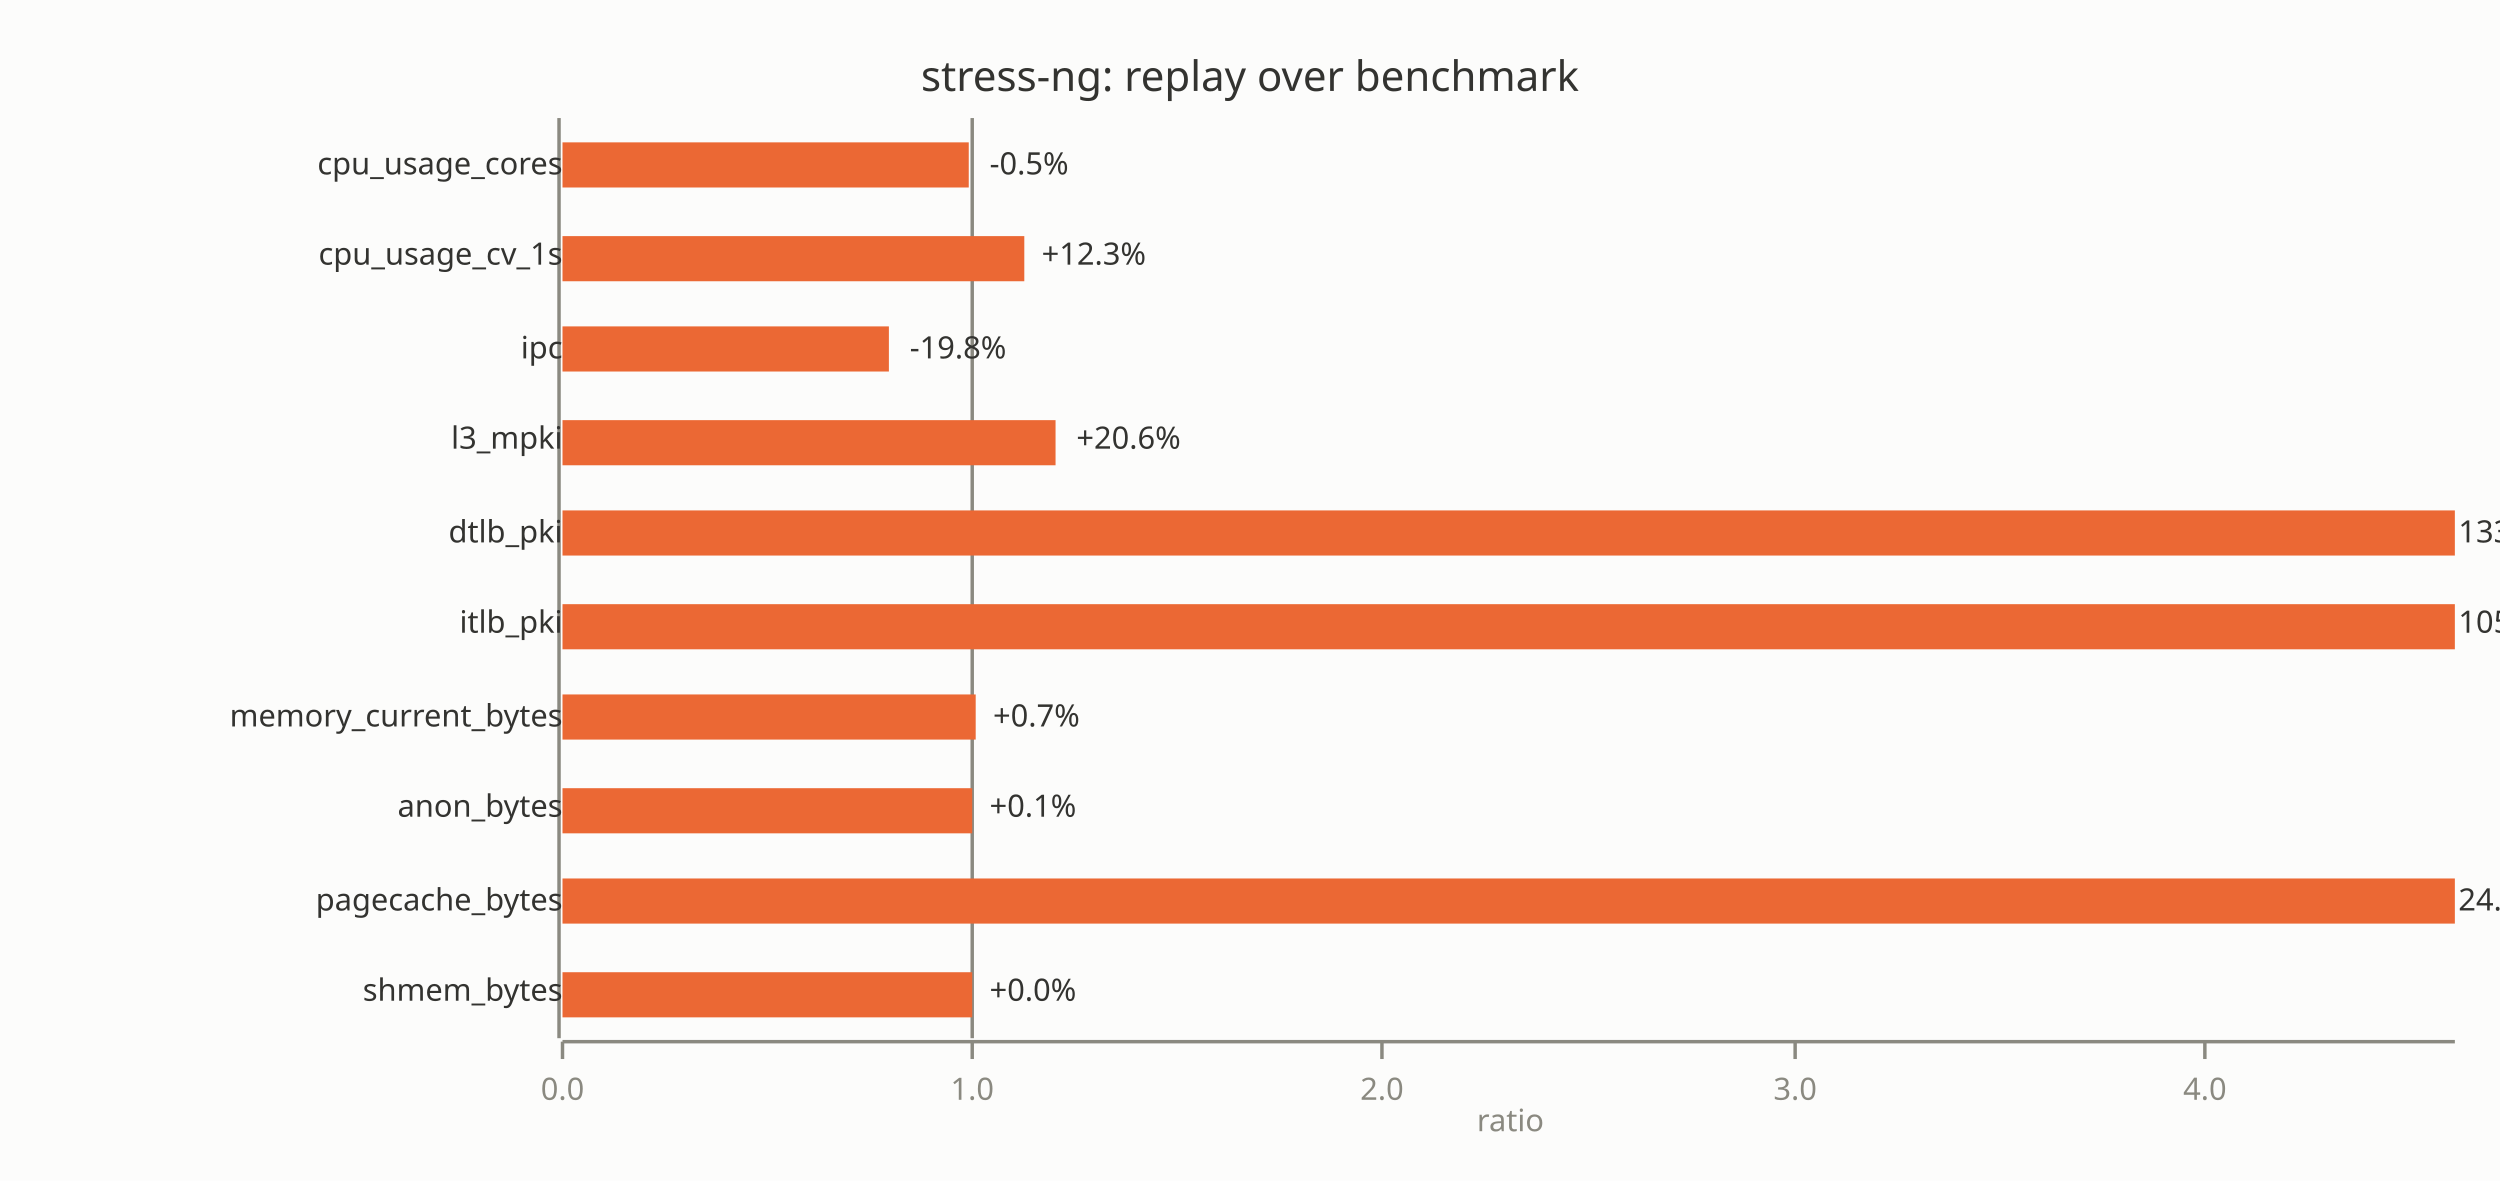
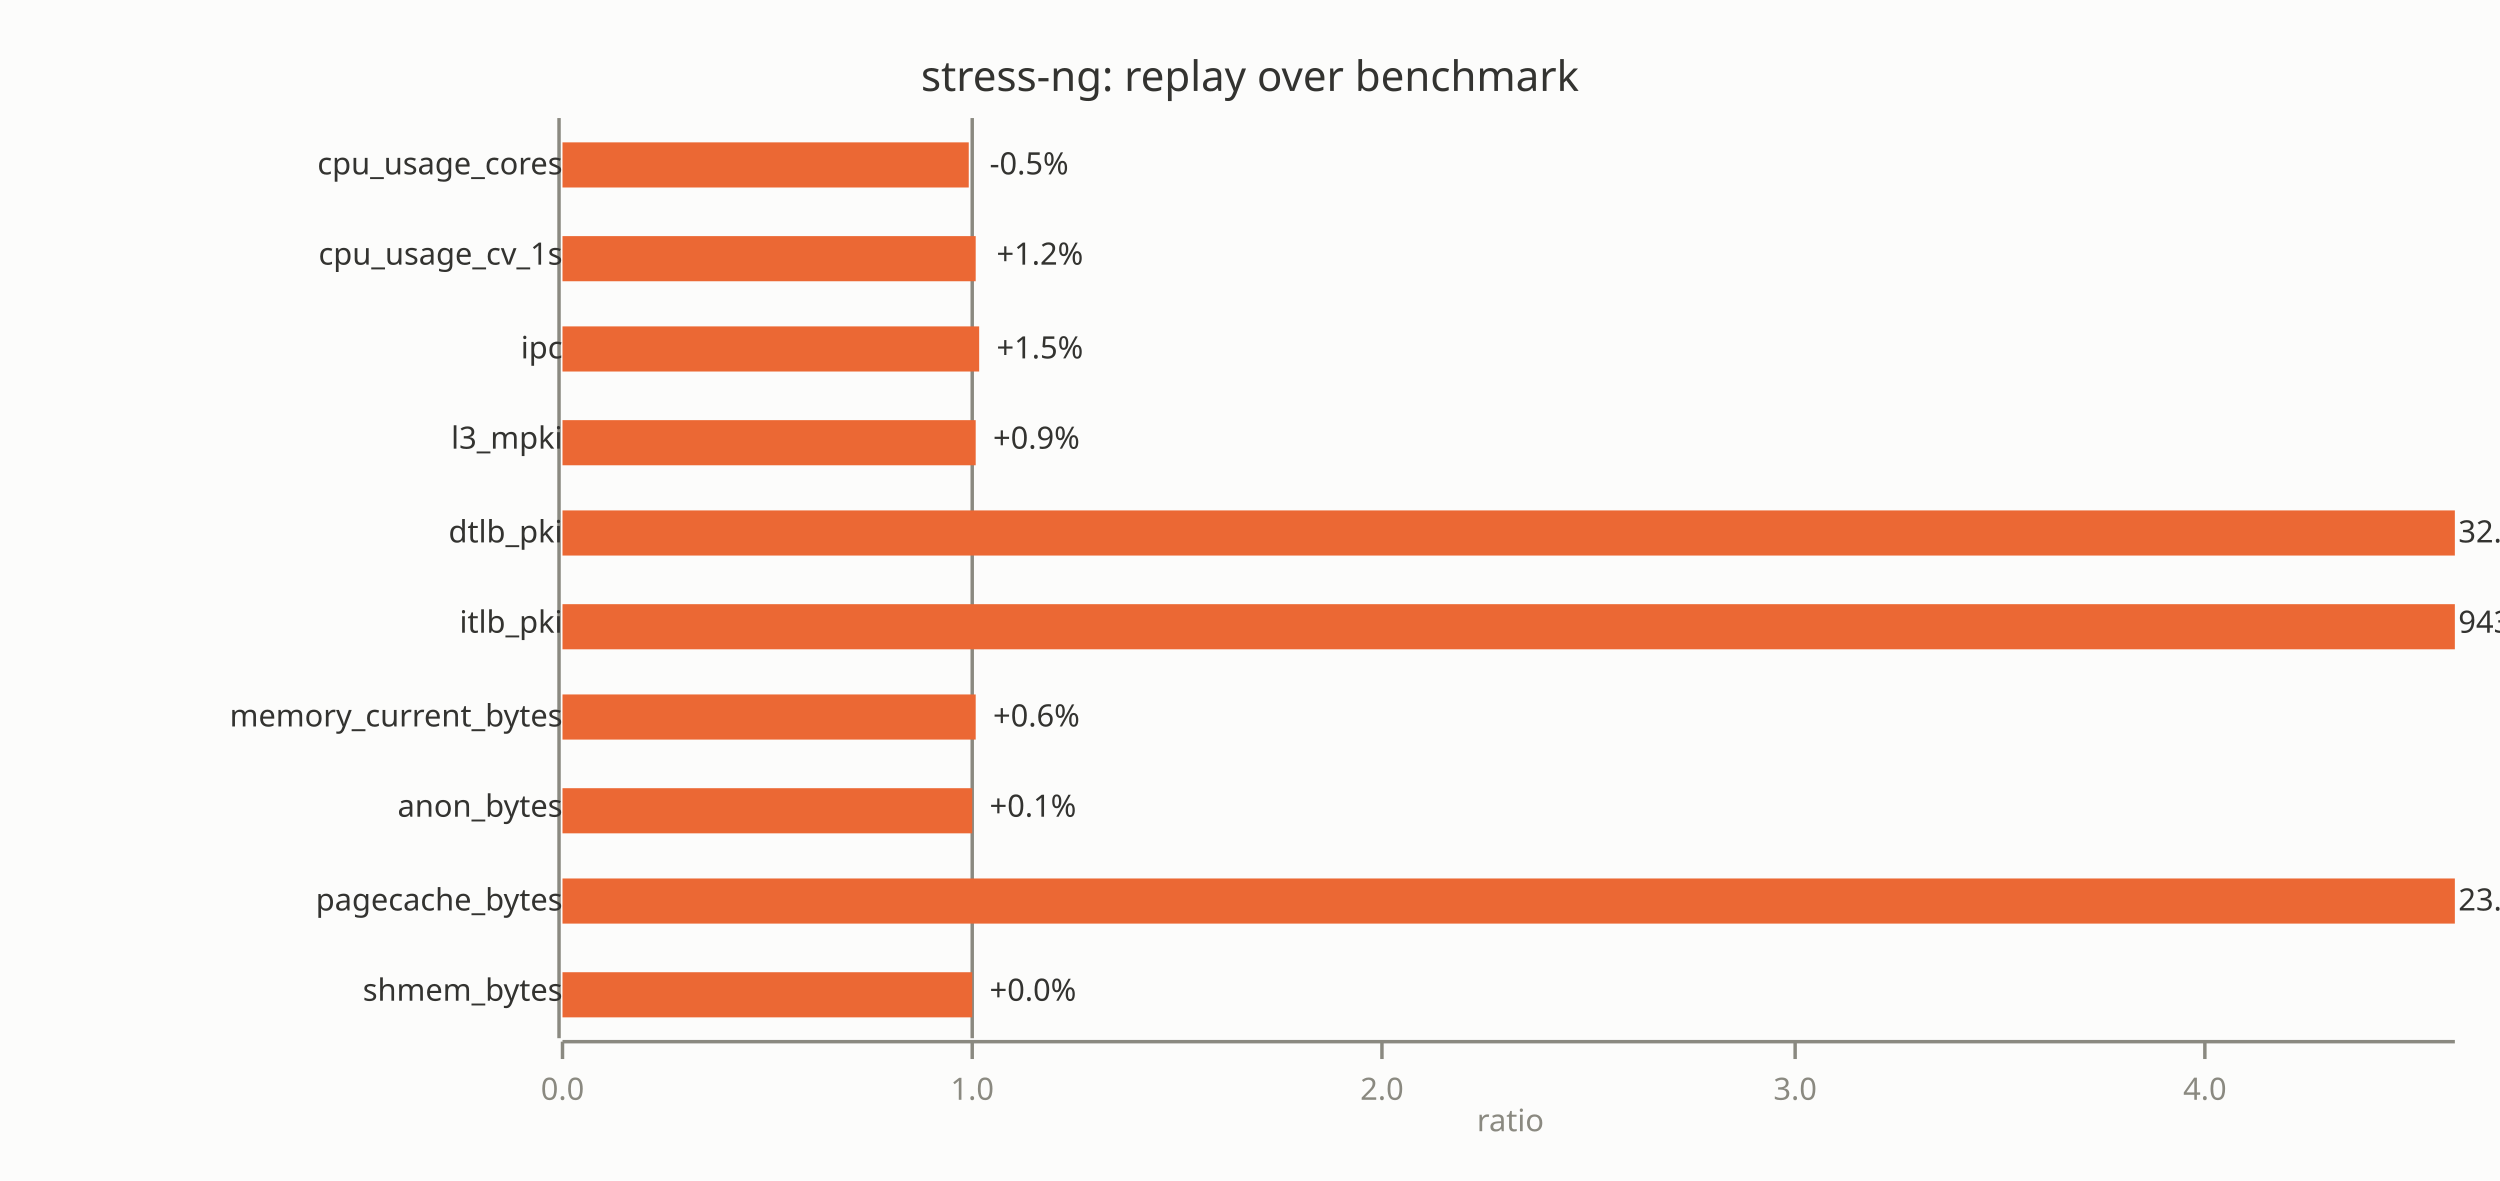
<svg xmlns="http://www.w3.org/2000/svg" width="720" height="340" viewBox="0 0 720 340">
  <rect x="0" y="0" width="720" height="340" opacity="1" fill="#FCFCFB" stroke="none" />
  <text x="360" y="17" dy="0.76em" text-anchor="middle" font-family="sans-serif" font-size="12.097" opacity="1" fill="#333330">
stress-ng: replay over benchmark
</text>
  <text x="435" y="328" dy="-0.5ex" text-anchor="middle" font-family="sans-serif" font-size="8.871" opacity="1" fill="#8A8980">
ratio
</text>
  <polyline fill="none" opacity="1" stroke="#8A8980" stroke-width="1" points="161,34 161,299 " />
  <polyline fill="none" opacity="1" stroke="#8A8980" stroke-width="1" points="162,300 707,300 " />
  <text x="162" y="310" dy="0.76em" text-anchor="middle" font-family="sans-serif" font-size="8.871" opacity="1" fill="#8A8980">
0.0
</text>
  <polyline fill="none" opacity="1" stroke="#8A8980" stroke-width="1" points="162,300 162,305 " />
  <text x="280" y="310" dy="0.76em" text-anchor="middle" font-family="sans-serif" font-size="8.871" opacity="1" fill="#8A8980">
1.0
</text>
  <polyline fill="none" opacity="1" stroke="#8A8980" stroke-width="1" points="280,300 280,305 " />
  <text x="398" y="310" dy="0.76em" text-anchor="middle" font-family="sans-serif" font-size="8.871" opacity="1" fill="#8A8980">
2.0
</text>
  <polyline fill="none" opacity="1" stroke="#8A8980" stroke-width="1" points="398,300 398,305 " />
  <text x="517" y="310" dy="0.76em" text-anchor="middle" font-family="sans-serif" font-size="8.871" opacity="1" fill="#8A8980">
3.0
</text>
  <polyline fill="none" opacity="1" stroke="#8A8980" stroke-width="1" points="517,300 517,305 " />
  <text x="635" y="310" dy="0.76em" text-anchor="middle" font-family="sans-serif" font-size="8.871" opacity="1" fill="#8A8980">
4.0
</text>
  <polyline fill="none" opacity="1" stroke="#8A8980" stroke-width="1" points="635,300 635,305 " />
  <polyline fill="none" opacity="1" stroke="#8A8980" stroke-width="1" points="280,299 280,34 " />
  <rect x="162" y="41" width="117" height="13" opacity="1" fill="#EB6834" stroke="none" />
  <text x="162" y="48" dy="0.5ex" text-anchor="end" font-family="sans-serif" font-size="8.871" opacity="1" fill="#333330">
cpu_usage_cores
</text>
  <text x="285" y="48" dy="0.5ex" text-anchor="start" font-family="sans-serif" font-size="8.871" opacity="1" fill="#333330">
-0.5%
</text>
-   <rect x="162" y="68" width="133" height="13" opacity="1" fill="#EB6834" stroke="none" />
+   <rect x="162" y="68" width="119" height="13" opacity="1" fill="#EB6834" stroke="none" />
  <text x="162" y="74" dy="0.5ex" text-anchor="end" font-family="sans-serif" font-size="8.871" opacity="1" fill="#333330">
cpu_usage_cv_1s
</text>
-   <text x="300" y="74" dy="0.5ex" text-anchor="start" font-family="sans-serif" font-size="8.871" opacity="1" fill="#333330">
- +12.3%
+   <text x="287" y="74" dy="0.5ex" text-anchor="start" font-family="sans-serif" font-size="8.871" opacity="1" fill="#333330">
+ +1.2%
</text>
-   <rect x="162" y="94" width="94" height="13" opacity="1" fill="#EB6834" stroke="none" />
+   <rect x="162" y="94" width="120" height="13" opacity="1" fill="#EB6834" stroke="none" />
  <text x="162" y="101" dy="0.5ex" text-anchor="end" font-family="sans-serif" font-size="8.871" opacity="1" fill="#333330">
ipc
</text>
-   <text x="262" y="101" dy="0.5ex" text-anchor="start" font-family="sans-serif" font-size="8.871" opacity="1" fill="#333330">
- -19.8%
+   <text x="287" y="101" dy="0.5ex" text-anchor="start" font-family="sans-serif" font-size="8.871" opacity="1" fill="#333330">
+ +1.5%
</text>
-   <rect x="162" y="121" width="142" height="13" opacity="1" fill="#EB6834" stroke="none" />
+   <rect x="162" y="121" width="119" height="13" opacity="1" fill="#EB6834" stroke="none" />
  <text x="162" y="127" dy="0.5ex" text-anchor="end" font-family="sans-serif" font-size="8.871" opacity="1" fill="#333330">
l3_mpki
</text>
-   <text x="310" y="127" dy="0.5ex" text-anchor="start" font-family="sans-serif" font-size="8.871" opacity="1" fill="#333330">
- +20.6%
+   <text x="286" y="127" dy="0.5ex" text-anchor="start" font-family="sans-serif" font-size="8.871" opacity="1" fill="#333330">
+ +0.9%
</text>
  <rect x="162" y="147" width="545" height="13" opacity="1" fill="#EB6834" stroke="none" />
  <text x="162" y="154" dy="0.5ex" text-anchor="end" font-family="sans-serif" font-size="8.871" opacity="1" fill="#333330">
dtlb_pki
</text>
  <text x="708" y="154" dy="0.5ex" text-anchor="start" font-family="sans-serif" font-size="8.871" opacity="1" fill="#333330">
- 133.05x
+ 32.83x
</text>
  <rect x="162" y="174" width="545" height="13" opacity="1" fill="#EB6834" stroke="none" />
  <text x="162" y="180" dy="0.5ex" text-anchor="end" font-family="sans-serif" font-size="8.871" opacity="1" fill="#333330">
itlb_pki
</text>
  <text x="708" y="180" dy="0.5ex" text-anchor="start" font-family="sans-serif" font-size="8.871" opacity="1" fill="#333330">
- 1051.79x
+ 943.69x
</text>
  <rect x="162" y="200" width="119" height="13" opacity="1" fill="#EB6834" stroke="none" />
  <text x="162" y="207" dy="0.5ex" text-anchor="end" font-family="sans-serif" font-size="8.871" opacity="1" fill="#333330">
memory_current_bytes
</text>
  <text x="286" y="207" dy="0.5ex" text-anchor="start" font-family="sans-serif" font-size="8.871" opacity="1" fill="#333330">
- +0.7%
+ +0.6%
</text>
  <rect x="162" y="227" width="118" height="13" opacity="1" fill="#EB6834" stroke="none" />
  <text x="162" y="233" dy="0.5ex" text-anchor="end" font-family="sans-serif" font-size="8.871" opacity="1" fill="#333330">
anon_bytes
</text>
  <text x="285" y="233" dy="0.5ex" text-anchor="start" font-family="sans-serif" font-size="8.871" opacity="1" fill="#333330">
+0.1%
</text>
  <rect x="162" y="253" width="545" height="13" opacity="1" fill="#EB6834" stroke="none" />
  <text x="162" y="260" dy="0.5ex" text-anchor="end" font-family="sans-serif" font-size="8.871" opacity="1" fill="#333330">
pagecache_bytes
</text>
  <text x="708" y="260" dy="0.5ex" text-anchor="start" font-family="sans-serif" font-size="8.871" opacity="1" fill="#333330">
- 24.13x
+ 23.90x
</text>
  <rect x="162" y="280" width="118" height="13" opacity="1" fill="#EB6834" stroke="none" />
  <text x="162" y="286" dy="0.5ex" text-anchor="end" font-family="sans-serif" font-size="8.871" opacity="1" fill="#333330">
shmem_bytes
</text>
  <text x="285" y="286" dy="0.5ex" text-anchor="start" font-family="sans-serif" font-size="8.871" opacity="1" fill="#333330">
+0.0%
</text>
</svg>
